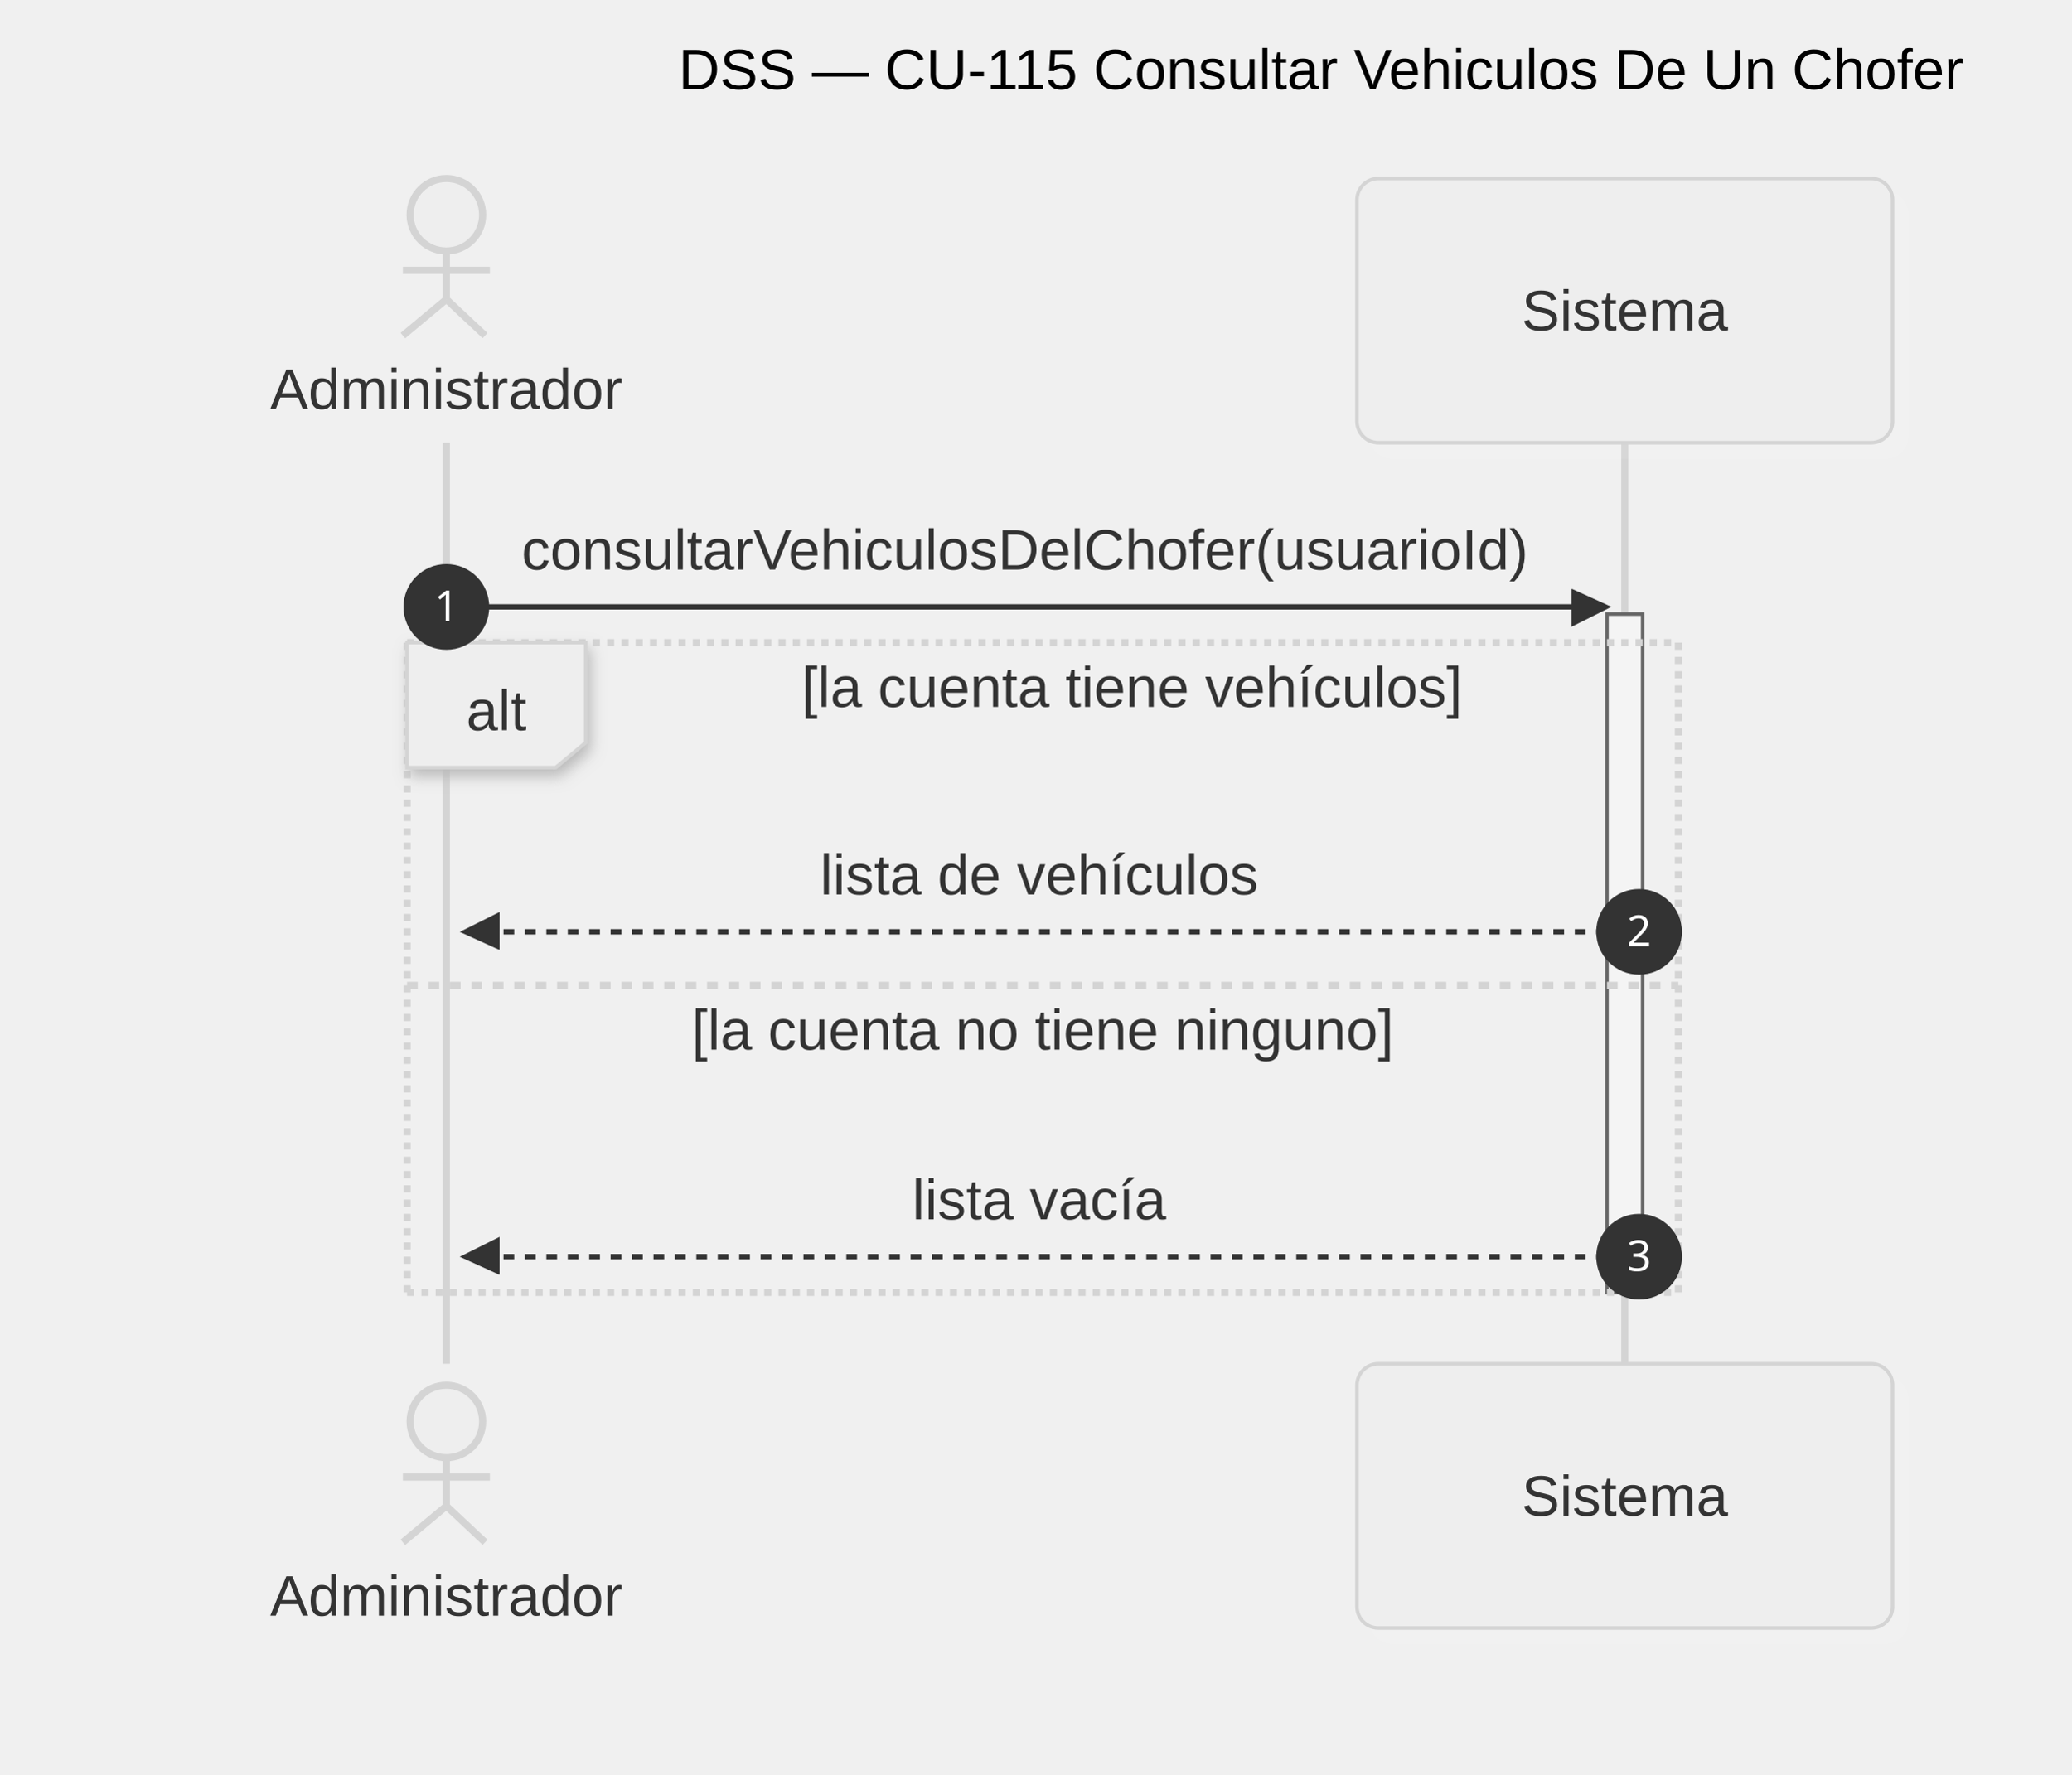
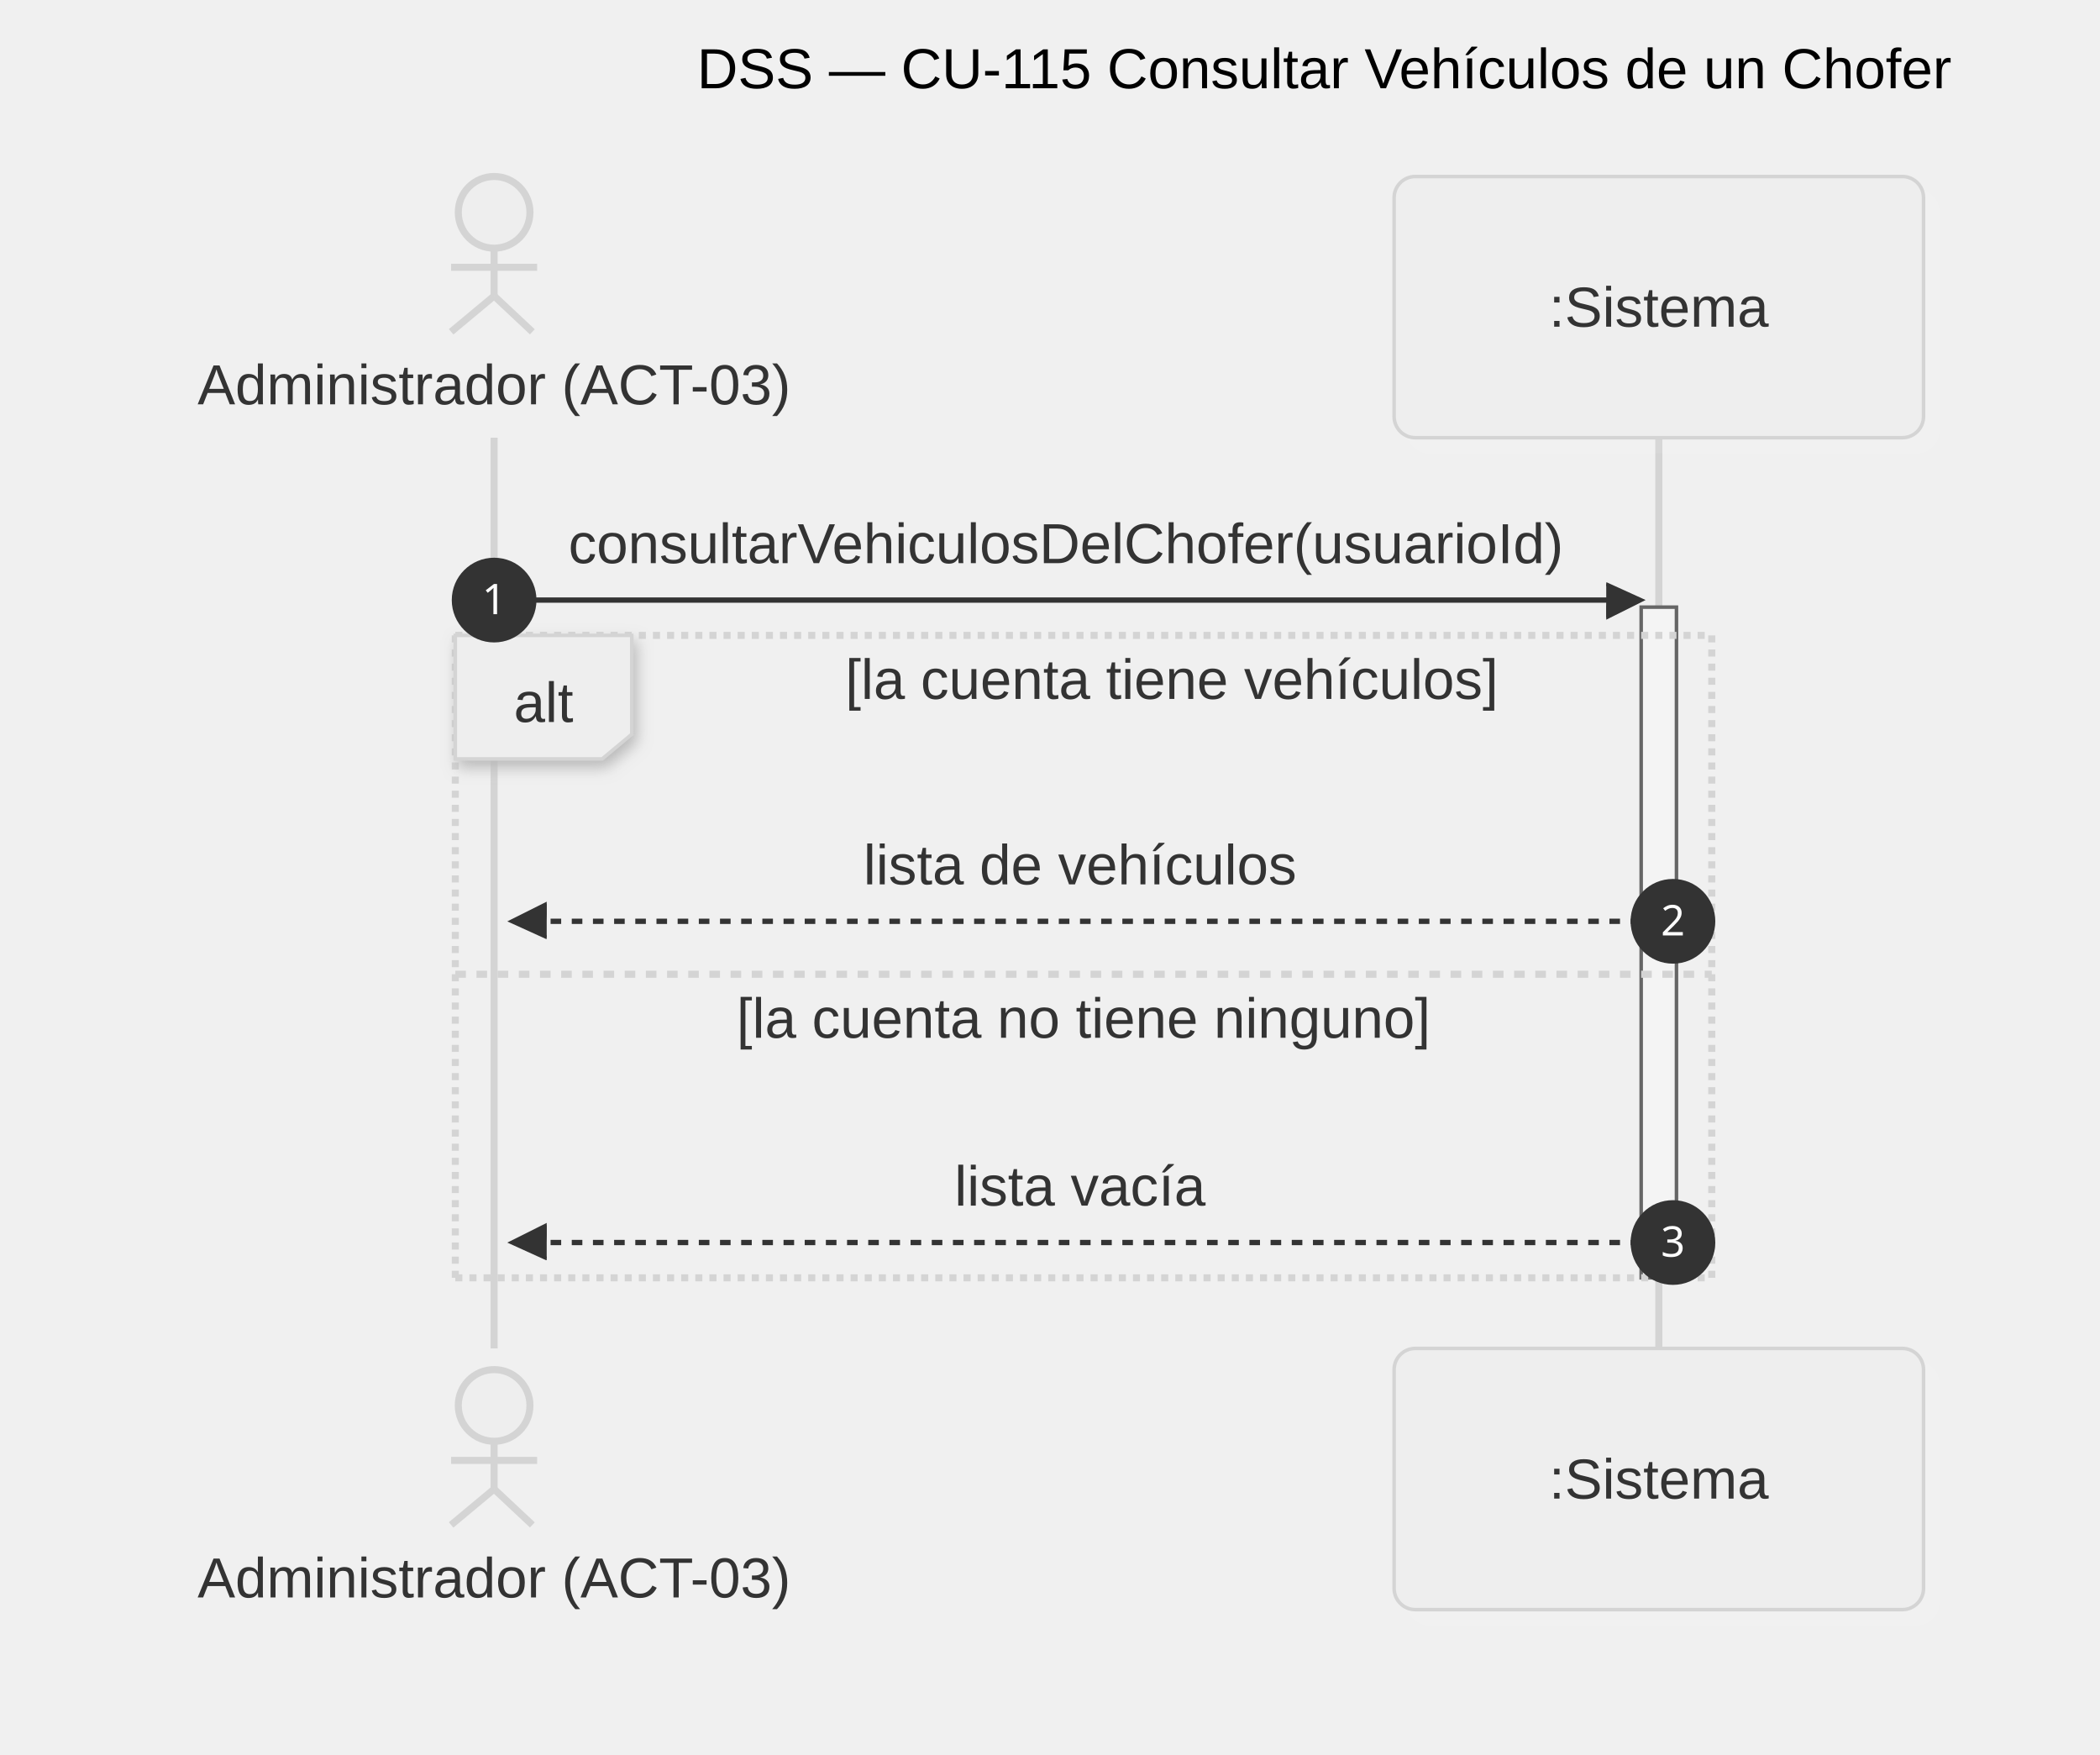
- <svg xmlns="http://www.w3.org/2000/svg" id="my-svg" width="100%" style="max-width: 580px; background-color: transparent;" viewBox="-50 -50 580 497" role="graphics-document document" aria-roledescription="sequence">
+ <svg xmlns="http://www.w3.org/2000/svg" id="my-svg" width="100%" style="max-width: 595px; background-color: transparent;" viewBox="-50 -50 595 497" role="graphics-document document" aria-roledescription="sequence">
  <g>
-     <rect x="330" y="332" fill="#eaeaea" stroke="#666" width="150" height="74" name="SIS" rx="6" ry="6" class="actor actor-bottom" data-look="neo" filter="url(#my-svg-drop-shadow)" />
-     <text x="405" y="369" dominant-baseline="central" alignment-baseline="central" class="actor actor-box" style="text-anchor: middle; font-size: 16px; font-weight: 400;">
-       <tspan x="405" dy="0">Sistema</tspan>
+     <rect x="345" y="332" fill="#eaeaea" stroke="#666" width="150" height="74" name="SIS" rx="6" ry="6" class="actor actor-bottom" data-look="neo" filter="url(#my-svg-drop-shadow)" />
+     <text x="420" y="369" dominant-baseline="central" alignment-baseline="central" class="actor actor-box" style="text-anchor: middle; font-size: 16px; font-weight: 400;">
+       <tspan x="420" dy="0">:Sistema</tspan>
    </text>
  </g>
  <g />
  <g>
-     <line id="actor1" x1="405" y1="74" x2="405" y2="332" class="actor-line 200" stroke-width="0.5px" stroke="#999" name="SIS" data-et="life-line" data-id="SIS" />
+     <line id="actor1" x1="420" y1="74" x2="420" y2="332" class="actor-line 200" stroke-width="0.5px" stroke="#999" name="SIS" data-et="life-line" data-id="SIS" />
    <g id="root-1" data-look="neo" data-et="participant" data-type="participant" data-id="SIS">
-       <rect x="330" y="0" fill="#eaeaea" stroke="#666" width="150" height="74" name="SIS" rx="6" ry="6" class="actor actor-top" data-look="neo" filter="url(#my-svg-drop-shadow)" />
-       <text x="405" y="37" dominant-baseline="central" alignment-baseline="central" class="actor actor-box" style="text-anchor: middle; font-size: 16px; font-weight: 400;">
-         <tspan x="405" dy="0">Sistema</tspan>
+       <rect x="345" y="0" fill="#eaeaea" stroke="#666" width="150" height="74" name="SIS" rx="6" ry="6" class="actor actor-top" data-look="neo" filter="url(#my-svg-drop-shadow)" />
+       <text x="420" y="37" dominant-baseline="central" alignment-baseline="central" class="actor actor-box" style="text-anchor: middle; font-size: 16px; font-weight: 400;">
+         <tspan x="420" dy="0">:Sistema</tspan>
      </text>
    </g>
  </g>
  <g>
-     <line id="actor0" x1="75" y1="74" x2="75" y2="332" class="actor-line 200" stroke-width="0.5px" stroke="#999" name="ADM" data-et="life-line" data-id="ADM" />
+     <line id="actor0" x1="90" y1="74" x2="90" y2="332" class="actor-line 200" stroke-width="0.5px" stroke="#999" name="ADM" data-et="life-line" data-id="ADM" />
  </g>
  <style>#my-svg{font-family:"trebuchet ms",verdana,arial,sans-serif;font-size:16px;fill:#000000;}@keyframes edge-animation-frame{from{stroke-dashoffset:0;}}@keyframes dash{to{stroke-dashoffset:0;}}#my-svg .edge-animation-slow{stroke-dasharray:9,5!important;stroke-dashoffset:900;animation:dash 50s linear infinite;stroke-linecap:round;}#my-svg .edge-animation-fast{stroke-dasharray:9,5!important;stroke-dashoffset:900;animation:dash 20s linear infinite;stroke-linecap:round;}#my-svg .error-icon{fill:#552222;}#my-svg .error-text{fill:#552222;stroke:#552222;}#my-svg .edge-thickness-normal{stroke-width:1px;}#my-svg .edge-thickness-thick{stroke-width:3.5px;}#my-svg .edge-pattern-solid{stroke-dasharray:0;}#my-svg .edge-thickness-invisible{stroke-width:0;fill:none;}#my-svg .edge-pattern-dashed{stroke-dasharray:3;}#my-svg .edge-pattern-dotted{stroke-dasharray:2;}#my-svg .marker{fill:#666;stroke:#666;}#my-svg .marker.cross{stroke:#666;}#my-svg svg{font-family:"trebuchet ms",verdana,arial,sans-serif;font-size:16px;}#my-svg p{margin:0;}#my-svg .actor{stroke:hsl(0, 0%, 83%);fill:#eee;stroke-width:1;}#my-svg rect.actor.outer-path[data-look="neo"]{filter:drop-shadow( 1px 2px 2px rgba(185,185,185,1));}#my-svg rect.note[data-look="neo"]{stroke:#999;fill:#666;filter:drop-shadow( 1px 2px 2px rgba(185,185,185,1));}#my-svg text.actor&gt;tspan{fill:#333;stroke:none;}#my-svg .actor-line{stroke:hsl(0, 0%, 83%);}#my-svg .innerArc{stroke-width:1.5;stroke-dasharray:none;}#my-svg .messageLine0{stroke-width:1.5;stroke-dasharray:none;stroke:#333;}#my-svg .messageLine1{stroke-width:1.5;stroke-dasharray:2,2;stroke:#333;}#my-svg [id$="-arrowhead"] path{fill:#333;stroke:#333;}#my-svg .sequenceNumber{fill:white;}#my-svg [id$="-sequencenumber"]{fill:#333;}#my-svg [id$="-crosshead"] path{fill:#333;stroke:#333;}#my-svg .messageText{fill:#333;stroke:none;}#my-svg .labelBox{stroke:hsl(0, 0%, 83%);fill:#eee;filter:drop-shadow( 1px 2px 2px rgba(185,185,185,1));}#my-svg .labelText,#my-svg .labelText&gt;tspan{fill:#333;stroke:none;}#my-svg .loopText,#my-svg .loopText&gt;tspan{fill:#333;stroke:none;}#my-svg .sectionTitle,#my-svg .sectionTitle&gt;tspan{fill:#333;stroke:none;}#my-svg .loopLine{stroke-width:2px;stroke-dasharray:2,2;stroke:hsl(0, 0%, 83%);fill:hsl(0, 0%, 83%);}#my-svg .note{stroke:#999;fill:#666;}#my-svg .noteText,#my-svg .noteText&gt;tspan{fill:#fff;stroke:none;}#my-svg .activation0{fill:#f4f4f4;stroke:#666;}#my-svg .activation1{fill:#f4f4f4;stroke:#666;}#my-svg .activation2{fill:#f4f4f4;stroke:#666;}#my-svg .actorPopupMenu{position:absolute;}#my-svg .actorPopupMenuPanel{position:absolute;fill:#eee;box-shadow:0px 8px 16px 0px rgba(0,0,0,0.2);filter:drop-shadow(3px 5px 2px rgb(0 0 0 / 0.4));}#my-svg .actor-man circle,#my-svg line{fill:#eee;stroke-width:2px;}#my-svg g rect.rect{filter:drop-shadow( 1px 2px 2px rgba(185,185,185,1));stroke:#999;}#my-svg .node .neo-node{stroke:#999;}#my-svg [data-look="neo"].node rect,#my-svg [data-look="neo"].cluster rect,#my-svg [data-look="neo"].node polygon{stroke:url(#my-svg-gradient);filter:drop-shadow( 1px 2px 2px rgba(185,185,185,1));}#my-svg [data-look="neo"].swimlane.cluster rect{filter:none;}#my-svg [data-look="neo"].node path{stroke:url(#my-svg-gradient);stroke-width:1px;}#my-svg [data-look="neo"].node .outer-path{filter:drop-shadow( 1px 2px 2px rgba(185,185,185,1));}#my-svg [data-look="neo"].node .neo-line path{stroke:#999;filter:none;}#my-svg [data-look="neo"].node circle{stroke:url(#my-svg-gradient);filter:drop-shadow( 1px 2px 2px rgba(185,185,185,1));}#my-svg [data-look="neo"].node circle .state-start{fill:#000000;}#my-svg [data-look="neo"].icon-shape .icon{fill:url(#my-svg-gradient);filter:drop-shadow( 1px 2px 2px rgba(185,185,185,1));}#my-svg [data-look="neo"].icon-shape .icon-neo path{stroke:url(#my-svg-gradient);filter:drop-shadow( 1px 2px 2px rgba(185,185,185,1));}#my-svg :root{--mermaid-font-family:"trebuchet ms",verdana,arial,sans-serif;}</style>
  <g />
  <defs>
    <symbol id="my-svg-computer" width="24" height="24">
      <path transform="scale(.5)" d="M2 2v13h20v-13h-20zm18 11h-16v-9h16v9zm-10.228 6l.466-1h3.524l.467 1h-4.457zm14.228 3h-24l2-6h2.104l-1.33 4h18.45l-1.297-4h2.073l2 6zm-5-10h-14v-7h14v7z" />
    </symbol>
  </defs>
  <defs>
    <symbol id="my-svg-database" fill-rule="evenodd" clip-rule="evenodd">
      <path transform="scale(.5)" d="M12.258.001l.256.004.255.005.253.008.251.01.249.012.247.015.246.016.242.019.241.02.239.023.236.024.233.027.231.028.229.031.225.032.223.034.22.036.217.038.214.04.211.041.208.043.205.045.201.046.198.048.194.05.191.051.187.053.183.054.18.056.175.057.172.059.168.06.163.061.16.063.155.064.15.066.074.033.073.033.071.034.07.034.069.035.068.035.067.035.066.035.064.036.064.036.062.036.06.036.06.037.058.037.058.037.055.038.055.038.053.038.052.038.051.039.05.039.048.039.047.039.045.04.044.04.043.04.041.04.04.041.039.041.037.041.036.041.034.041.033.042.032.042.03.042.029.042.027.042.026.043.024.043.023.043.021.043.02.043.018.044.017.043.015.044.013.044.012.044.011.045.009.044.007.045.006.045.004.045.002.045.001.045v17l-.001.045-.002.045-.004.045-.006.045-.007.045-.009.044-.011.045-.012.044-.013.044-.015.044-.017.043-.018.044-.02.043-.021.043-.023.043-.024.043-.026.043-.027.042-.029.042-.03.042-.032.042-.033.042-.034.041-.036.041-.037.041-.039.041-.04.041-.041.04-.043.04-.044.04-.045.04-.047.039-.048.039-.05.039-.051.039-.052.038-.053.038-.055.038-.055.038-.058.037-.058.037-.06.037-.06.036-.062.036-.064.036-.064.036-.066.035-.067.035-.068.035-.069.035-.07.034-.071.034-.073.033-.074.033-.15.066-.155.064-.16.063-.163.061-.168.06-.172.059-.175.057-.18.056-.183.054-.187.053-.191.051-.194.05-.198.048-.201.046-.205.045-.208.043-.211.041-.214.04-.217.038-.22.036-.223.034-.225.032-.229.031-.231.028-.233.027-.236.024-.239.023-.241.02-.242.019-.246.016-.247.015-.249.012-.251.01-.253.008-.255.005-.256.004-.258.001-.258-.001-.256-.004-.255-.005-.253-.008-.251-.01-.249-.012-.247-.015-.245-.016-.243-.019-.241-.02-.238-.023-.236-.024-.234-.027-.231-.028-.228-.031-.226-.032-.223-.034-.22-.036-.217-.038-.214-.04-.211-.041-.208-.043-.204-.045-.201-.046-.198-.048-.195-.05-.19-.051-.187-.053-.184-.054-.179-.056-.176-.057-.172-.059-.167-.06-.164-.061-.159-.063-.155-.064-.151-.066-.074-.033-.072-.033-.072-.034-.07-.034-.069-.035-.068-.035-.067-.035-.066-.035-.064-.036-.063-.036-.062-.036-.061-.036-.06-.037-.058-.037-.057-.037-.056-.038-.055-.038-.053-.038-.052-.038-.051-.039-.049-.039-.049-.039-.046-.039-.046-.04-.044-.04-.043-.04-.041-.04-.04-.041-.039-.041-.037-.041-.036-.041-.034-.041-.033-.042-.032-.042-.03-.042-.029-.042-.027-.042-.026-.043-.024-.043-.023-.043-.021-.043-.02-.043-.018-.044-.017-.043-.015-.044-.013-.044-.012-.044-.011-.045-.009-.044-.007-.045-.006-.045-.004-.045-.002-.045-.001-.045v-17l.001-.045.002-.045.004-.045.006-.045.007-.045.009-.044.011-.045.012-.044.013-.044.015-.044.017-.043.018-.044.02-.043.021-.043.023-.043.024-.043.026-.043.027-.042.029-.042.03-.042.032-.042.033-.042.034-.041.036-.041.037-.041.039-.041.04-.041.041-.04.043-.04.044-.04.046-.04.046-.039.049-.039.049-.039.051-.039.052-.038.053-.038.055-.038.056-.038.057-.037.058-.037.06-.037.061-.036.062-.036.063-.036.064-.036.066-.035.067-.035.068-.035.069-.035.07-.034.072-.034.072-.033.074-.033.151-.066.155-.064.159-.063.164-.061.167-.06.172-.059.176-.057.179-.056.184-.054.187-.053.19-.051.195-.05.198-.048.201-.046.204-.045.208-.043.211-.041.214-.04.217-.038.22-.036.223-.034.226-.032.228-.031.231-.028.234-.027.236-.024.238-.023.241-.02.243-.019.245-.016.247-.015.249-.012.251-.01.253-.008.255-.005.256-.004.258-.001.258.001zm-9.258 20.499v.01l.001.021.003.021.004.022.005.021.006.022.007.022.009.023.01.022.011.023.012.023.013.023.015.023.016.024.017.023.018.024.019.024.021.024.022.025.023.024.024.025.052.049.056.05.061.051.066.051.07.051.075.051.079.052.084.052.088.052.092.052.097.052.102.051.105.052.11.052.114.051.119.051.123.051.127.05.131.05.135.05.139.048.144.049.147.047.152.047.155.047.16.045.163.045.167.043.171.043.176.041.178.041.183.039.187.039.19.037.194.035.197.035.202.033.204.031.209.03.212.029.216.027.219.025.222.024.226.021.23.02.233.018.236.016.24.015.243.012.246.01.249.008.253.005.256.004.259.001.26-.001.257-.004.254-.005.25-.008.247-.011.244-.012.241-.014.237-.016.233-.018.231-.021.226-.021.224-.024.22-.026.216-.027.212-.028.21-.031.205-.031.202-.034.198-.034.194-.036.191-.037.187-.039.183-.04.179-.04.175-.042.172-.043.168-.044.163-.045.16-.046.155-.046.152-.047.148-.048.143-.049.139-.049.136-.05.131-.05.126-.05.123-.051.118-.052.114-.051.11-.052.106-.052.101-.052.096-.052.092-.052.088-.053.083-.051.079-.052.074-.052.07-.051.065-.051.06-.051.056-.05.051-.05.023-.024.023-.025.021-.024.02-.024.019-.024.018-.024.017-.024.015-.023.014-.024.013-.023.012-.023.01-.023.01-.022.008-.022.006-.022.006-.022.004-.022.004-.021.001-.021.001-.021v-4.127l-.077.055-.08.053-.083.054-.085.053-.087.052-.09.052-.093.051-.095.05-.097.05-.1.049-.102.049-.105.048-.106.047-.109.047-.111.046-.114.045-.115.045-.118.044-.12.043-.122.042-.124.042-.126.041-.128.04-.13.04-.132.038-.134.038-.135.037-.138.037-.139.035-.142.035-.143.034-.144.033-.147.032-.148.031-.15.03-.151.03-.153.029-.154.027-.156.027-.158.026-.159.025-.161.024-.162.023-.163.022-.165.021-.166.02-.167.019-.169.018-.169.017-.171.016-.173.015-.173.014-.175.013-.175.012-.177.011-.178.01-.179.008-.179.008-.181.006-.182.005-.182.004-.184.003-.184.002h-.37l-.184-.002-.184-.003-.182-.004-.182-.005-.181-.006-.179-.008-.179-.008-.178-.01-.176-.011-.176-.012-.175-.013-.173-.014-.172-.015-.171-.016-.17-.017-.169-.018-.167-.019-.166-.02-.165-.021-.163-.022-.162-.023-.161-.024-.159-.025-.157-.026-.156-.027-.155-.027-.153-.029-.151-.03-.15-.03-.148-.031-.146-.032-.145-.033-.143-.034-.141-.035-.14-.035-.137-.037-.136-.037-.134-.038-.132-.038-.13-.04-.128-.04-.126-.041-.124-.042-.122-.042-.12-.044-.117-.043-.116-.045-.113-.045-.112-.046-.109-.047-.106-.047-.105-.048-.102-.049-.1-.049-.097-.05-.095-.05-.093-.052-.09-.051-.087-.052-.085-.053-.083-.054-.08-.054-.077-.054v4.127zm0-5.654v.011l.001.021.003.021.004.021.005.022.006.022.007.022.009.022.01.022.011.023.012.023.013.023.015.024.016.023.017.024.018.024.019.024.021.024.022.024.023.025.024.024.052.05.056.05.061.05.066.051.07.051.075.052.079.051.084.052.088.052.092.052.097.052.102.052.105.052.11.051.114.051.119.052.123.05.127.051.131.05.135.049.139.049.144.048.147.048.152.047.155.046.16.045.163.045.167.044.171.042.176.042.178.04.183.04.187.038.19.037.194.036.197.034.202.033.204.032.209.03.212.028.216.027.219.025.222.024.226.022.23.02.233.018.236.016.24.014.243.012.246.01.249.008.253.006.256.003.259.001.26-.001.257-.003.254-.006.25-.008.247-.01.244-.012.241-.015.237-.016.233-.018.231-.02.226-.022.224-.024.22-.025.216-.027.212-.029.21-.03.205-.032.202-.033.198-.035.194-.036.191-.037.187-.039.183-.039.179-.041.175-.042.172-.043.168-.044.163-.045.16-.045.155-.047.152-.047.148-.048.143-.048.139-.05.136-.049.131-.05.126-.051.123-.051.118-.051.114-.052.11-.052.106-.052.101-.052.096-.052.092-.052.088-.052.083-.052.079-.052.074-.051.07-.052.065-.051.06-.05.056-.051.051-.049.023-.025.023-.024.021-.025.02-.024.019-.024.018-.024.017-.024.015-.023.014-.023.013-.024.012-.022.01-.023.01-.023.008-.022.006-.022.006-.022.004-.021.004-.022.001-.021.001-.021v-4.139l-.077.054-.08.054-.083.054-.085.052-.087.053-.09.051-.093.051-.095.051-.097.05-.1.049-.102.049-.105.048-.106.047-.109.047-.111.046-.114.045-.115.044-.118.044-.12.044-.122.042-.124.042-.126.041-.128.04-.13.039-.132.039-.134.038-.135.037-.138.036-.139.036-.142.035-.143.033-.144.033-.147.033-.148.031-.15.03-.151.03-.153.028-.154.028-.156.027-.158.026-.159.025-.161.024-.162.023-.163.022-.165.021-.166.02-.167.019-.169.018-.169.017-.171.016-.173.015-.173.014-.175.013-.175.012-.177.011-.178.009-.179.009-.179.007-.181.007-.182.005-.182.004-.184.003-.184.002h-.37l-.184-.002-.184-.003-.182-.004-.182-.005-.181-.007-.179-.007-.179-.009-.178-.009-.176-.011-.176-.012-.175-.013-.173-.014-.172-.015-.171-.016-.17-.017-.169-.018-.167-.019-.166-.02-.165-.021-.163-.022-.162-.023-.161-.024-.159-.025-.157-.026-.156-.027-.155-.028-.153-.028-.151-.03-.15-.03-.148-.031-.146-.033-.145-.033-.143-.033-.141-.035-.14-.036-.137-.036-.136-.037-.134-.038-.132-.039-.13-.039-.128-.04-.126-.041-.124-.042-.122-.043-.12-.043-.117-.044-.116-.044-.113-.046-.112-.046-.109-.046-.106-.047-.105-.048-.102-.049-.1-.049-.097-.05-.095-.051-.093-.051-.09-.051-.087-.053-.085-.052-.083-.054-.08-.054-.077-.054v4.139zm0-5.666v.011l.001.02.003.022.004.021.005.022.006.021.007.022.009.023.01.022.011.023.012.023.013.023.015.023.016.024.017.024.018.023.019.024.021.025.022.024.023.024.024.025.052.05.056.05.061.05.066.051.07.051.075.052.079.051.084.052.088.052.092.052.097.052.102.052.105.051.11.052.114.051.119.051.123.051.127.05.131.05.135.05.139.049.144.048.147.048.152.047.155.046.16.045.163.045.167.043.171.043.176.042.178.04.183.04.187.038.19.037.194.036.197.034.202.033.204.032.209.03.212.028.216.027.219.025.222.024.226.021.23.02.233.018.236.017.24.014.243.012.246.01.249.008.253.006.256.003.259.001.26-.001.257-.003.254-.006.25-.008.247-.01.244-.013.241-.014.237-.016.233-.018.231-.02.226-.022.224-.024.22-.025.216-.027.212-.029.21-.03.205-.032.202-.033.198-.035.194-.036.191-.037.187-.039.183-.039.179-.041.175-.042.172-.043.168-.044.163-.045.16-.045.155-.047.152-.047.148-.048.143-.049.139-.049.136-.049.131-.051.126-.05.123-.051.118-.052.114-.051.11-.052.106-.052.101-.052.096-.052.092-.052.088-.052.083-.052.079-.052.074-.052.07-.051.065-.051.06-.051.056-.05.051-.049.023-.025.023-.025.021-.024.02-.024.019-.024.018-.024.017-.024.015-.023.014-.024.013-.023.012-.023.01-.022.01-.023.008-.022.006-.022.006-.022.004-.022.004-.021.001-.021.001-.021v-4.153l-.077.054-.08.054-.083.053-.085.053-.087.053-.09.051-.093.051-.095.051-.097.05-.1.049-.102.048-.105.048-.106.048-.109.046-.111.046-.114.046-.115.044-.118.044-.12.043-.122.043-.124.042-.126.041-.128.04-.13.039-.132.039-.134.038-.135.037-.138.036-.139.036-.142.034-.143.034-.144.033-.147.032-.148.032-.15.03-.151.03-.153.028-.154.028-.156.027-.158.026-.159.024-.161.024-.162.023-.163.023-.165.021-.166.02-.167.019-.169.018-.169.017-.171.016-.173.015-.173.014-.175.013-.175.012-.177.01-.178.01-.179.009-.179.007-.181.006-.182.006-.182.004-.184.003-.184.001-.185.001-.185-.001-.184-.001-.184-.003-.182-.004-.182-.006-.181-.006-.179-.007-.179-.009-.178-.01-.176-.01-.176-.012-.175-.013-.173-.014-.172-.015-.171-.016-.17-.017-.169-.018-.167-.019-.166-.02-.165-.021-.163-.023-.162-.023-.161-.024-.159-.024-.157-.026-.156-.027-.155-.028-.153-.028-.151-.03-.15-.03-.148-.032-.146-.032-.145-.033-.143-.034-.141-.034-.14-.036-.137-.036-.136-.037-.134-.038-.132-.039-.13-.039-.128-.041-.126-.041-.124-.041-.122-.043-.12-.043-.117-.044-.116-.044-.113-.046-.112-.046-.109-.046-.106-.048-.105-.048-.102-.048-.1-.05-.097-.049-.095-.051-.093-.051-.09-.052-.087-.052-.085-.053-.083-.053-.08-.054-.077-.054v4.153zm8.74-8.179l-.257.004-.254.005-.25.008-.247.011-.244.012-.241.014-.237.016-.233.018-.231.021-.226.022-.224.023-.22.026-.216.027-.212.028-.21.031-.205.032-.202.033-.198.034-.194.036-.191.038-.187.038-.183.04-.179.041-.175.042-.172.043-.168.043-.163.045-.16.046-.155.046-.152.048-.148.048-.143.048-.139.049-.136.05-.131.05-.126.051-.123.051-.118.051-.114.052-.11.052-.106.052-.101.052-.096.052-.092.052-.088.052-.083.052-.079.052-.074.051-.07.052-.065.051-.06.05-.056.05-.051.05-.023.025-.023.024-.021.024-.02.025-.019.024-.018.024-.017.023-.015.024-.014.023-.013.023-.012.023-.01.023-.01.022-.008.022-.006.023-.006.021-.004.022-.004.021-.001.021-.001.021.001.021.001.021.004.021.004.022.006.021.006.023.008.022.01.022.01.023.012.023.013.023.014.023.015.024.017.023.018.024.019.024.02.025.021.024.023.024.023.025.051.05.056.05.06.05.065.051.07.052.074.051.079.052.083.052.088.052.092.052.096.052.101.052.106.052.11.052.114.052.118.051.123.051.126.051.131.05.136.05.139.049.143.048.148.048.152.048.155.046.16.046.163.045.168.043.172.043.175.042.179.041.183.04.187.038.191.038.194.036.198.034.202.033.205.032.21.031.212.028.216.027.22.026.224.023.226.022.231.021.233.018.237.016.241.014.244.012.247.011.25.008.254.005.257.004.26.001.26-.001.257-.004.254-.005.25-.008.247-.011.244-.012.241-.014.237-.016.233-.018.231-.021.226-.022.224-.023.22-.026.216-.027.212-.028.21-.031.205-.032.202-.033.198-.034.194-.036.191-.038.187-.038.183-.04.179-.041.175-.042.172-.043.168-.043.163-.045.16-.046.155-.046.152-.048.148-.048.143-.048.139-.049.136-.05.131-.05.126-.051.123-.051.118-.051.114-.052.11-.052.106-.052.101-.052.096-.052.092-.052.088-.052.083-.052.079-.052.074-.051.07-.052.065-.051.06-.05.056-.05.051-.05.023-.025.023-.024.021-.024.02-.025.019-.024.018-.024.017-.023.015-.024.014-.023.013-.023.012-.023.01-.023.01-.022.008-.022.006-.023.006-.021.004-.022.004-.021.001-.021.001-.021-.001-.021-.001-.021-.004-.021-.004-.022-.006-.021-.006-.023-.008-.022-.01-.022-.01-.023-.012-.023-.013-.023-.014-.023-.015-.024-.017-.023-.018-.024-.019-.024-.02-.025-.021-.024-.023-.024-.023-.025-.051-.05-.056-.05-.06-.05-.065-.051-.07-.052-.074-.051-.079-.052-.083-.052-.088-.052-.092-.052-.096-.052-.101-.052-.106-.052-.11-.052-.114-.052-.118-.051-.123-.051-.126-.051-.131-.05-.136-.05-.139-.049-.143-.048-.148-.048-.152-.048-.155-.046-.16-.046-.163-.045-.168-.043-.172-.043-.175-.042-.179-.041-.183-.04-.187-.038-.191-.038-.194-.036-.198-.034-.202-.033-.205-.032-.21-.031-.212-.028-.216-.027-.22-.026-.224-.023-.226-.022-.231-.021-.233-.018-.237-.016-.241-.014-.244-.012-.247-.011-.25-.008-.254-.005-.257-.004-.26-.001-.26.001z" />
    </symbol>
  </defs>
  <defs>
    <symbol id="my-svg-clock" width="24" height="24">
      <path transform="scale(.5)" d="M12 2c5.514 0 10 4.486 10 10s-4.486 10-10 10-10-4.486-10-10 4.486-10 10-10zm0-2c-6.627 0-12 5.373-12 12s5.373 12 12 12 12-5.373 12-12-5.373-12-12-12zm5.848 12.459c.202.038.202.333.001.372-1.907.361-6.045 1.111-6.547 1.111-.719 0-1.301-.582-1.301-1.301 0-.512.77-5.447 1.125-7.445.034-.192.312-.181.343.014l.985 6.238 5.394 1.011z" />
    </symbol>
  </defs>
  <defs>
    <marker id="my-svg-arrowhead" refX="7.9" refY="5" markerUnits="userSpaceOnUse" markerWidth="12" markerHeight="12" orient="auto-start-reverse">
      <path d="M -1 0 L 10 5 L 0 10 z" />
    </marker>
  </defs>
  <defs>
    <marker id="my-svg-crosshead" markerWidth="15" markerHeight="8" orient="auto" refX="4" refY="4.5">
      <path fill="none" stroke="#000000" stroke-width="1pt" d="M 1,2 L 6,7 M 6,2 L 1,7" style="stroke-dasharray: 0, 0;" />
    </marker>
  </defs>
  <defs>
    <marker id="my-svg-filled-head" refX="15.5" refY="7" markerWidth="20" markerHeight="28" orient="auto">
      <path d="M 18,7 L9,13 L14,7 L9,1 Z" />
    </marker>
  </defs>
  <defs>
    <marker id="my-svg-sequencenumber" refX="15" refY="15" markerWidth="60" markerHeight="40" orient="auto">
      <circle cx="15" cy="15" r="6" />
    </marker>
  </defs>
  <defs>
    <marker id="my-svg-solidTopArrowHead" refX="7.9" refY="7.25" markerUnits="userSpaceOnUse" markerWidth="12" markerHeight="12" orient="auto-start-reverse">
      <path d="M 0 0 L 10 8 L 0 8 z" />
    </marker>
  </defs>
  <defs>
    <marker id="my-svg-solidBottomArrowHead" refX="7.9" refY="0.75" markerUnits="userSpaceOnUse" markerWidth="12" markerHeight="12" orient="auto-start-reverse">
      <path d="M 0 0 L 10 0 L 0 8 z" />
    </marker>
  </defs>
  <defs>
    <marker id="my-svg-stickTopArrowHead" refX="7.5" refY="7" markerUnits="userSpaceOnUse" markerWidth="12" markerHeight="12" orient="auto-start-reverse">
      <path d="M 0 0 L 7 7" stroke="black" stroke-width="1.5" fill="none" />
    </marker>
  </defs>
  <defs>
    <marker id="my-svg-stickBottomArrowHead" refX="7.5" refY="0" markerUnits="userSpaceOnUse" markerWidth="12" markerHeight="12" orient="auto-start-reverse">
      <path d="M 0 7 L 7 0" stroke="black" stroke-width="1.5" fill="none" />
    </marker>
  </defs>
  <defs>
    <filter id="my-svg-drop-shadow" height="130%" width="130%">
      <feDropShadow dx="4" dy="4" stdDeviation="0" flood-opacity="0.06" flood-color="#FFFFFF" />
    </filter>
  </defs>
  <g>
-     <rect x="400" y="122" fill="#EDF2AE" stroke="#666" width="10" height="190" class="activation0" data-look="neo" />
+     <rect x="415" y="122" fill="#EDF2AE" stroke="#666" width="10" height="190" class="activation0" data-look="neo" />
  </g>
  <g data-et="control-structure" data-id="i7">
-     <line x1="64" y1="130" x2="420" y2="130" class="loopLine" />
-     <line x1="420" y1="130" x2="420" y2="312" class="loopLine" />
-     <line x1="64" y1="312" x2="420" y2="312" class="loopLine" />
-     <line x1="64" y1="130" x2="64" y2="312" class="loopLine" />
-     <line x1="64" y1="226" x2="420" y2="226" class="loopLine" style="stroke-dasharray: 3, 3;" />
-     <polygon points="64,130 114,130 114,158 105.6,165 64,165" class="labelBox" />
-     <text x="89" y="150" text-anchor="middle" dominant-baseline="middle" alignment-baseline="middle" class="labelText" style="font-size: 16px; font-weight: 400;">alt</text>
-     <text x="267" y="148" text-anchor="middle" class="loopText" style="font-size: 16px; font-weight: 400;">
-       <tspan x="267">[la cuenta tiene vehículos]</tspan>
+     <line x1="79" y1="130" x2="435" y2="130" class="loopLine" />
+     <line x1="435" y1="130" x2="435" y2="312" class="loopLine" />
+     <line x1="79" y1="312" x2="435" y2="312" class="loopLine" />
+     <line x1="79" y1="130" x2="79" y2="312" class="loopLine" />
+     <line x1="79" y1="226" x2="435" y2="226" class="loopLine" style="stroke-dasharray: 3, 3;" />
+     <polygon points="79,130 129,130 129,158 120.6,165 79,165" class="labelBox" />
+     <text x="104" y="150" text-anchor="middle" dominant-baseline="middle" alignment-baseline="middle" class="labelText" style="font-size: 16px; font-weight: 400;">alt</text>
+     <text x="282" y="148" text-anchor="middle" class="loopText" style="font-size: 16px; font-weight: 400;">
+       <tspan x="282">[la cuenta tiene vehículos]</tspan>
    </text>
-     <text x="242" y="244" text-anchor="middle" class="sectionTitle" style="font-size: 16px; font-weight: 400;">[la cuenta no tiene ninguno]</text>
+     <text x="257" y="244" text-anchor="middle" class="sectionTitle" style="font-size: 16px; font-weight: 400;">[la cuenta no tiene ninguno]</text>
  </g>
  <g class="actor-man actor-top" name="ADM" data-et="participant" data-type="actor" data-id="ADM" style="stroke: rgb(212, 212, 212);">
-     <line id="actor-man-torso0" x1="75" y1="20.308" x2="75" y2="33.846" />
-     <line id="actor-man-arms0" x1="62.815" y1="25.723" x2="87.185" y2="25.723" />
-     <line x1="62.815" y1="44" x2="75" y2="33.846" />
-     <line x1="75" y1="33.846" x2="85.831" y2="44" />
-     <circle cx="75" cy="10.154" r="10.154" width="150" height="74" />
-     <text x="75" y="59" dominant-baseline="central" alignment-baseline="central" class="actor actor-man" style="text-anchor: middle; font-size: 16px; font-weight: 400;">
-       <tspan x="75" dy="0">Administrador</tspan>
+     <line id="actor-man-torso0" x1="90" y1="20.308" x2="90" y2="33.846" />
+     <line id="actor-man-arms0" x1="77.815" y1="25.723" x2="102.185" y2="25.723" />
+     <line x1="77.815" y1="44" x2="90" y2="33.846" />
+     <line x1="90" y1="33.846" x2="100.831" y2="44" />
+     <circle cx="90" cy="10.154" r="10.154" width="180" height="74" />
+     <text x="90" y="59" dominant-baseline="central" alignment-baseline="central" class="actor actor-man" style="text-anchor: middle; font-size: 16px; font-weight: 400;">
+       <tspan x="90" dy="0">Administrador (ACT-03)</tspan>
    </text>
  </g>
-   <text x="237" y="89" text-anchor="middle" dominant-baseline="middle" alignment-baseline="middle" class="messageText" dy="1em" style="font-size: 16px; font-weight: 400;">consultarVehiculosDelChofer(usuarioId)</text>
-   <line x1="82" y1="120" x2="398" y2="120" class="messageLine0" data-et="message" data-id="i1" data-from="ADM" data-to="SIS" stroke-width="2" stroke="none" marker-end="url(#my-svg-arrowhead)" style="fill: none;" />
-   <line x1="75" y1="120" x2="75" y2="120" stroke-width="0" marker-start="url(#my-svg-sequencenumber)" />
-   <text x="75" y="124" font-family="sans-serif" font-size="12px" text-anchor="middle" class="sequenceNumber">1</text>
-   <text x="241" y="180" text-anchor="middle" dominant-baseline="middle" alignment-baseline="middle" class="messageText" dy="1em" style="font-size: 16px; font-weight: 400;">lista de vehículos</text>
-   <line x1="406" y1="211" x2="82" y2="211" class="messageLine1" data-et="message" data-id="i4" data-from="SIS" data-to="ADM" stroke-width="2" stroke="none" marker-end="url(#my-svg-arrowhead)" style="stroke-dasharray: 3, 3; fill: none;" />
-   <line x1="409" y1="211" x2="409" y2="211" stroke-width="0" marker-start="url(#my-svg-sequencenumber)" />
-   <text x="409" y="215" font-family="sans-serif" font-size="12px" text-anchor="middle" class="sequenceNumber">2</text>
-   <text x="241" y="271" text-anchor="middle" dominant-baseline="middle" alignment-baseline="middle" class="messageText" dy="1em" style="font-size: 16px; font-weight: 400;">lista vacía</text>
-   <line x1="406" y1="302" x2="82" y2="302" class="messageLine1" data-et="message" data-id="i6" data-from="SIS" data-to="ADM" stroke-width="2" stroke="none" marker-end="url(#my-svg-arrowhead)" style="stroke-dasharray: 3, 3; fill: none;" />
-   <line x1="409" y1="302" x2="409" y2="302" stroke-width="0" marker-start="url(#my-svg-sequencenumber)" />
-   <text x="409" y="306" font-family="sans-serif" font-size="12px" text-anchor="middle" class="sequenceNumber">3</text>
+   <text x="252" y="89" text-anchor="middle" dominant-baseline="middle" alignment-baseline="middle" class="messageText" dy="1em" style="font-size: 16px; font-weight: 400;">consultarVehiculosDelChofer(usuarioId)</text>
+   <line x1="97" y1="120" x2="413" y2="120" class="messageLine0" data-et="message" data-id="i1" data-from="ADM" data-to="SIS" stroke-width="2" stroke="none" marker-end="url(#my-svg-arrowhead)" style="fill: none;" />
+   <line x1="90" y1="120" x2="90" y2="120" stroke-width="0" marker-start="url(#my-svg-sequencenumber)" />
+   <text x="90" y="124" font-family="sans-serif" font-size="12px" text-anchor="middle" class="sequenceNumber">1</text>
+   <text x="256" y="180" text-anchor="middle" dominant-baseline="middle" alignment-baseline="middle" class="messageText" dy="1em" style="font-size: 16px; font-weight: 400;">lista de vehículos</text>
+   <line x1="421" y1="211" x2="97" y2="211" class="messageLine1" data-et="message" data-id="i4" data-from="SIS" data-to="ADM" stroke-width="2" stroke="none" marker-end="url(#my-svg-arrowhead)" style="stroke-dasharray: 3, 3; fill: none;" />
+   <line x1="424" y1="211" x2="424" y2="211" stroke-width="0" marker-start="url(#my-svg-sequencenumber)" />
+   <text x="424" y="215" font-family="sans-serif" font-size="12px" text-anchor="middle" class="sequenceNumber">2</text>
+   <text x="256" y="271" text-anchor="middle" dominant-baseline="middle" alignment-baseline="middle" class="messageText" dy="1em" style="font-size: 16px; font-weight: 400;">lista vacía</text>
+   <line x1="421" y1="302" x2="97" y2="302" class="messageLine1" data-et="message" data-id="i6" data-from="SIS" data-to="ADM" stroke-width="2" stroke="none" marker-end="url(#my-svg-arrowhead)" style="stroke-dasharray: 3, 3; fill: none;" />
+   <line x1="424" y1="302" x2="424" y2="302" stroke-width="0" marker-start="url(#my-svg-sequencenumber)" />
+   <text x="424" y="306" font-family="sans-serif" font-size="12px" text-anchor="middle" class="sequenceNumber">3</text>
  <g class="actor-man actor-bottom" name="ADM" style="stroke: rgb(212, 212, 212);">
-     <line id="actor-man-torso1" x1="75" y1="358.308" x2="75" y2="371.846" />
-     <line id="actor-man-arms1" x1="62.815" y1="363.723" x2="87.185" y2="363.723" />
-     <line x1="62.815" y1="382" x2="75" y2="371.846" />
-     <line x1="75" y1="371.846" x2="85.831" y2="382" />
-     <circle cx="75" cy="348.154" r="10.154" width="150" height="74" />
-     <text x="75" y="397" dominant-baseline="central" alignment-baseline="central" class="actor actor-man" style="text-anchor: middle; font-size: 16px; font-weight: 400;">
-       <tspan x="75" dy="0">Administrador</tspan>
+     <line id="actor-man-torso1" x1="90" y1="358.308" x2="90" y2="371.846" />
+     <line id="actor-man-arms1" x1="77.815" y1="363.723" x2="102.185" y2="363.723" />
+     <line x1="77.815" y1="382" x2="90" y2="371.846" />
+     <line x1="90" y1="371.846" x2="100.831" y2="382" />
+     <circle cx="90" cy="348.154" r="10.154" width="180" height="74" />
+     <text x="90" y="397" dominant-baseline="central" alignment-baseline="central" class="actor actor-man" style="text-anchor: middle; font-size: 16px; font-weight: 400;">
+       <tspan x="90" dy="0">Administrador (ACT-03)</tspan>
    </text>
  </g>
-   <text x="140" y="-25">DSS — CU-115 Consultar Vehiculos De Un Chofer</text>
+   <text x="147.5" y="-25">DSS — CU-115 Consultar Vehículos de un Chofer</text>
</svg>
